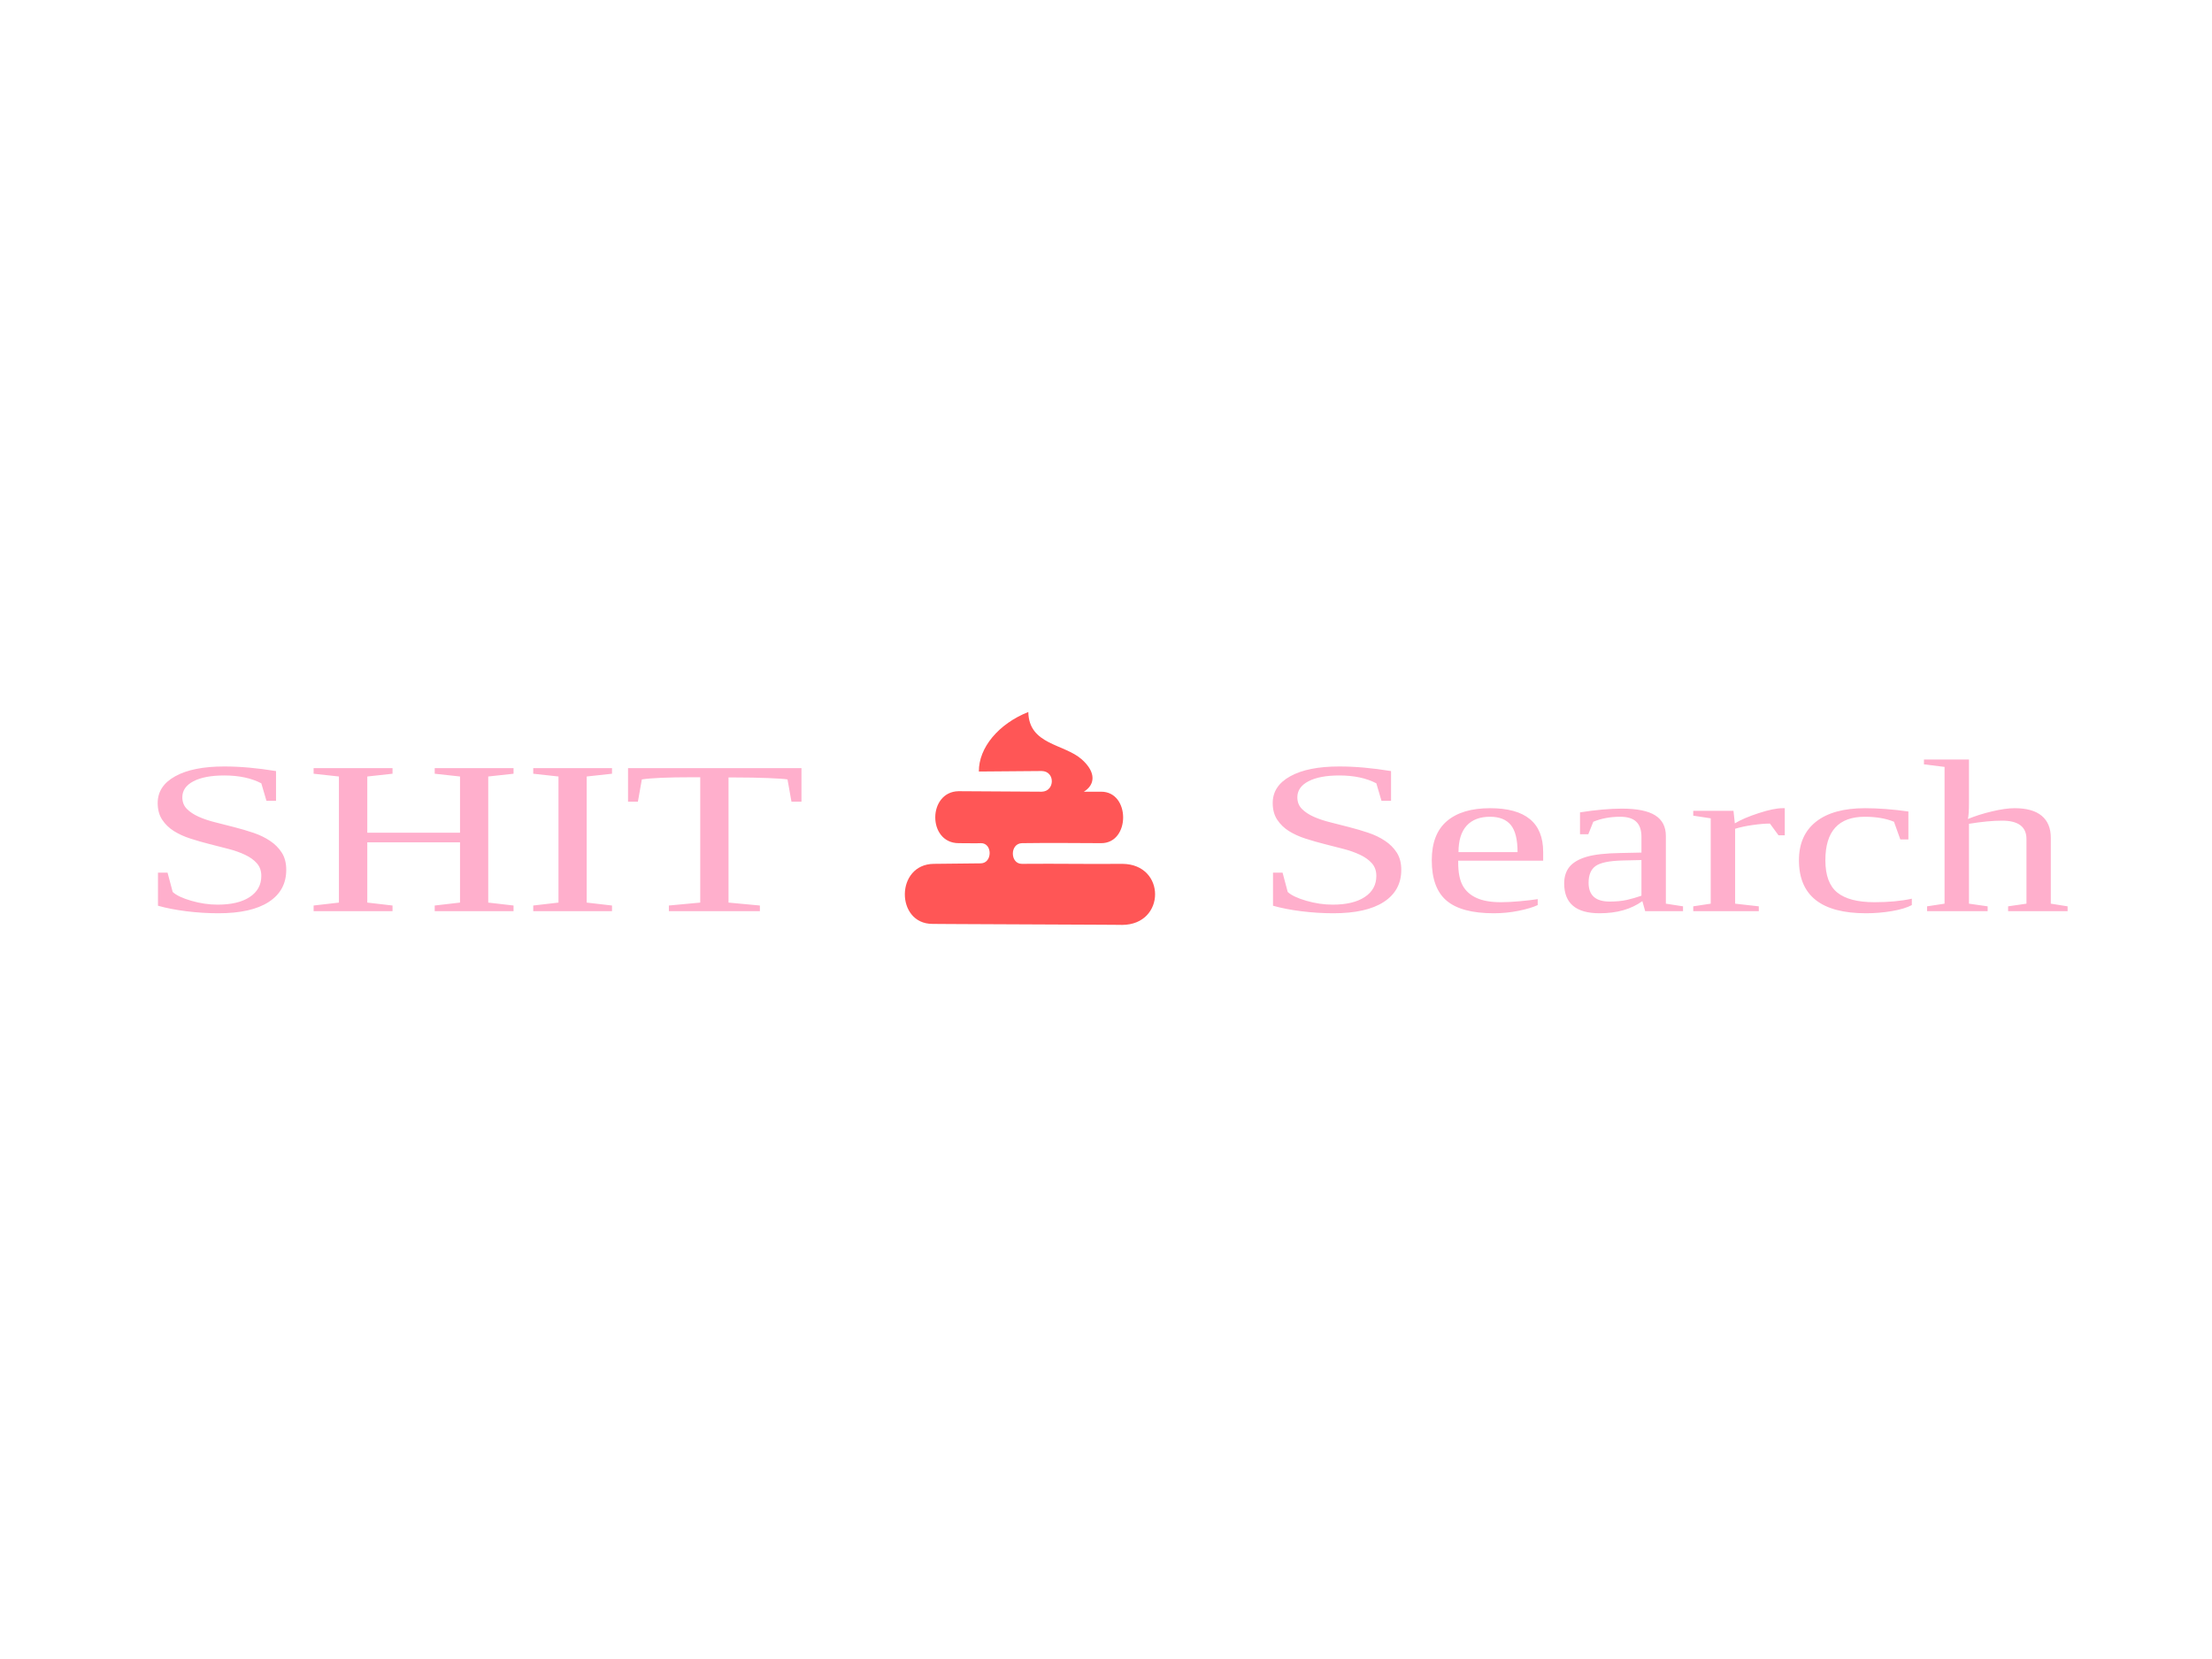
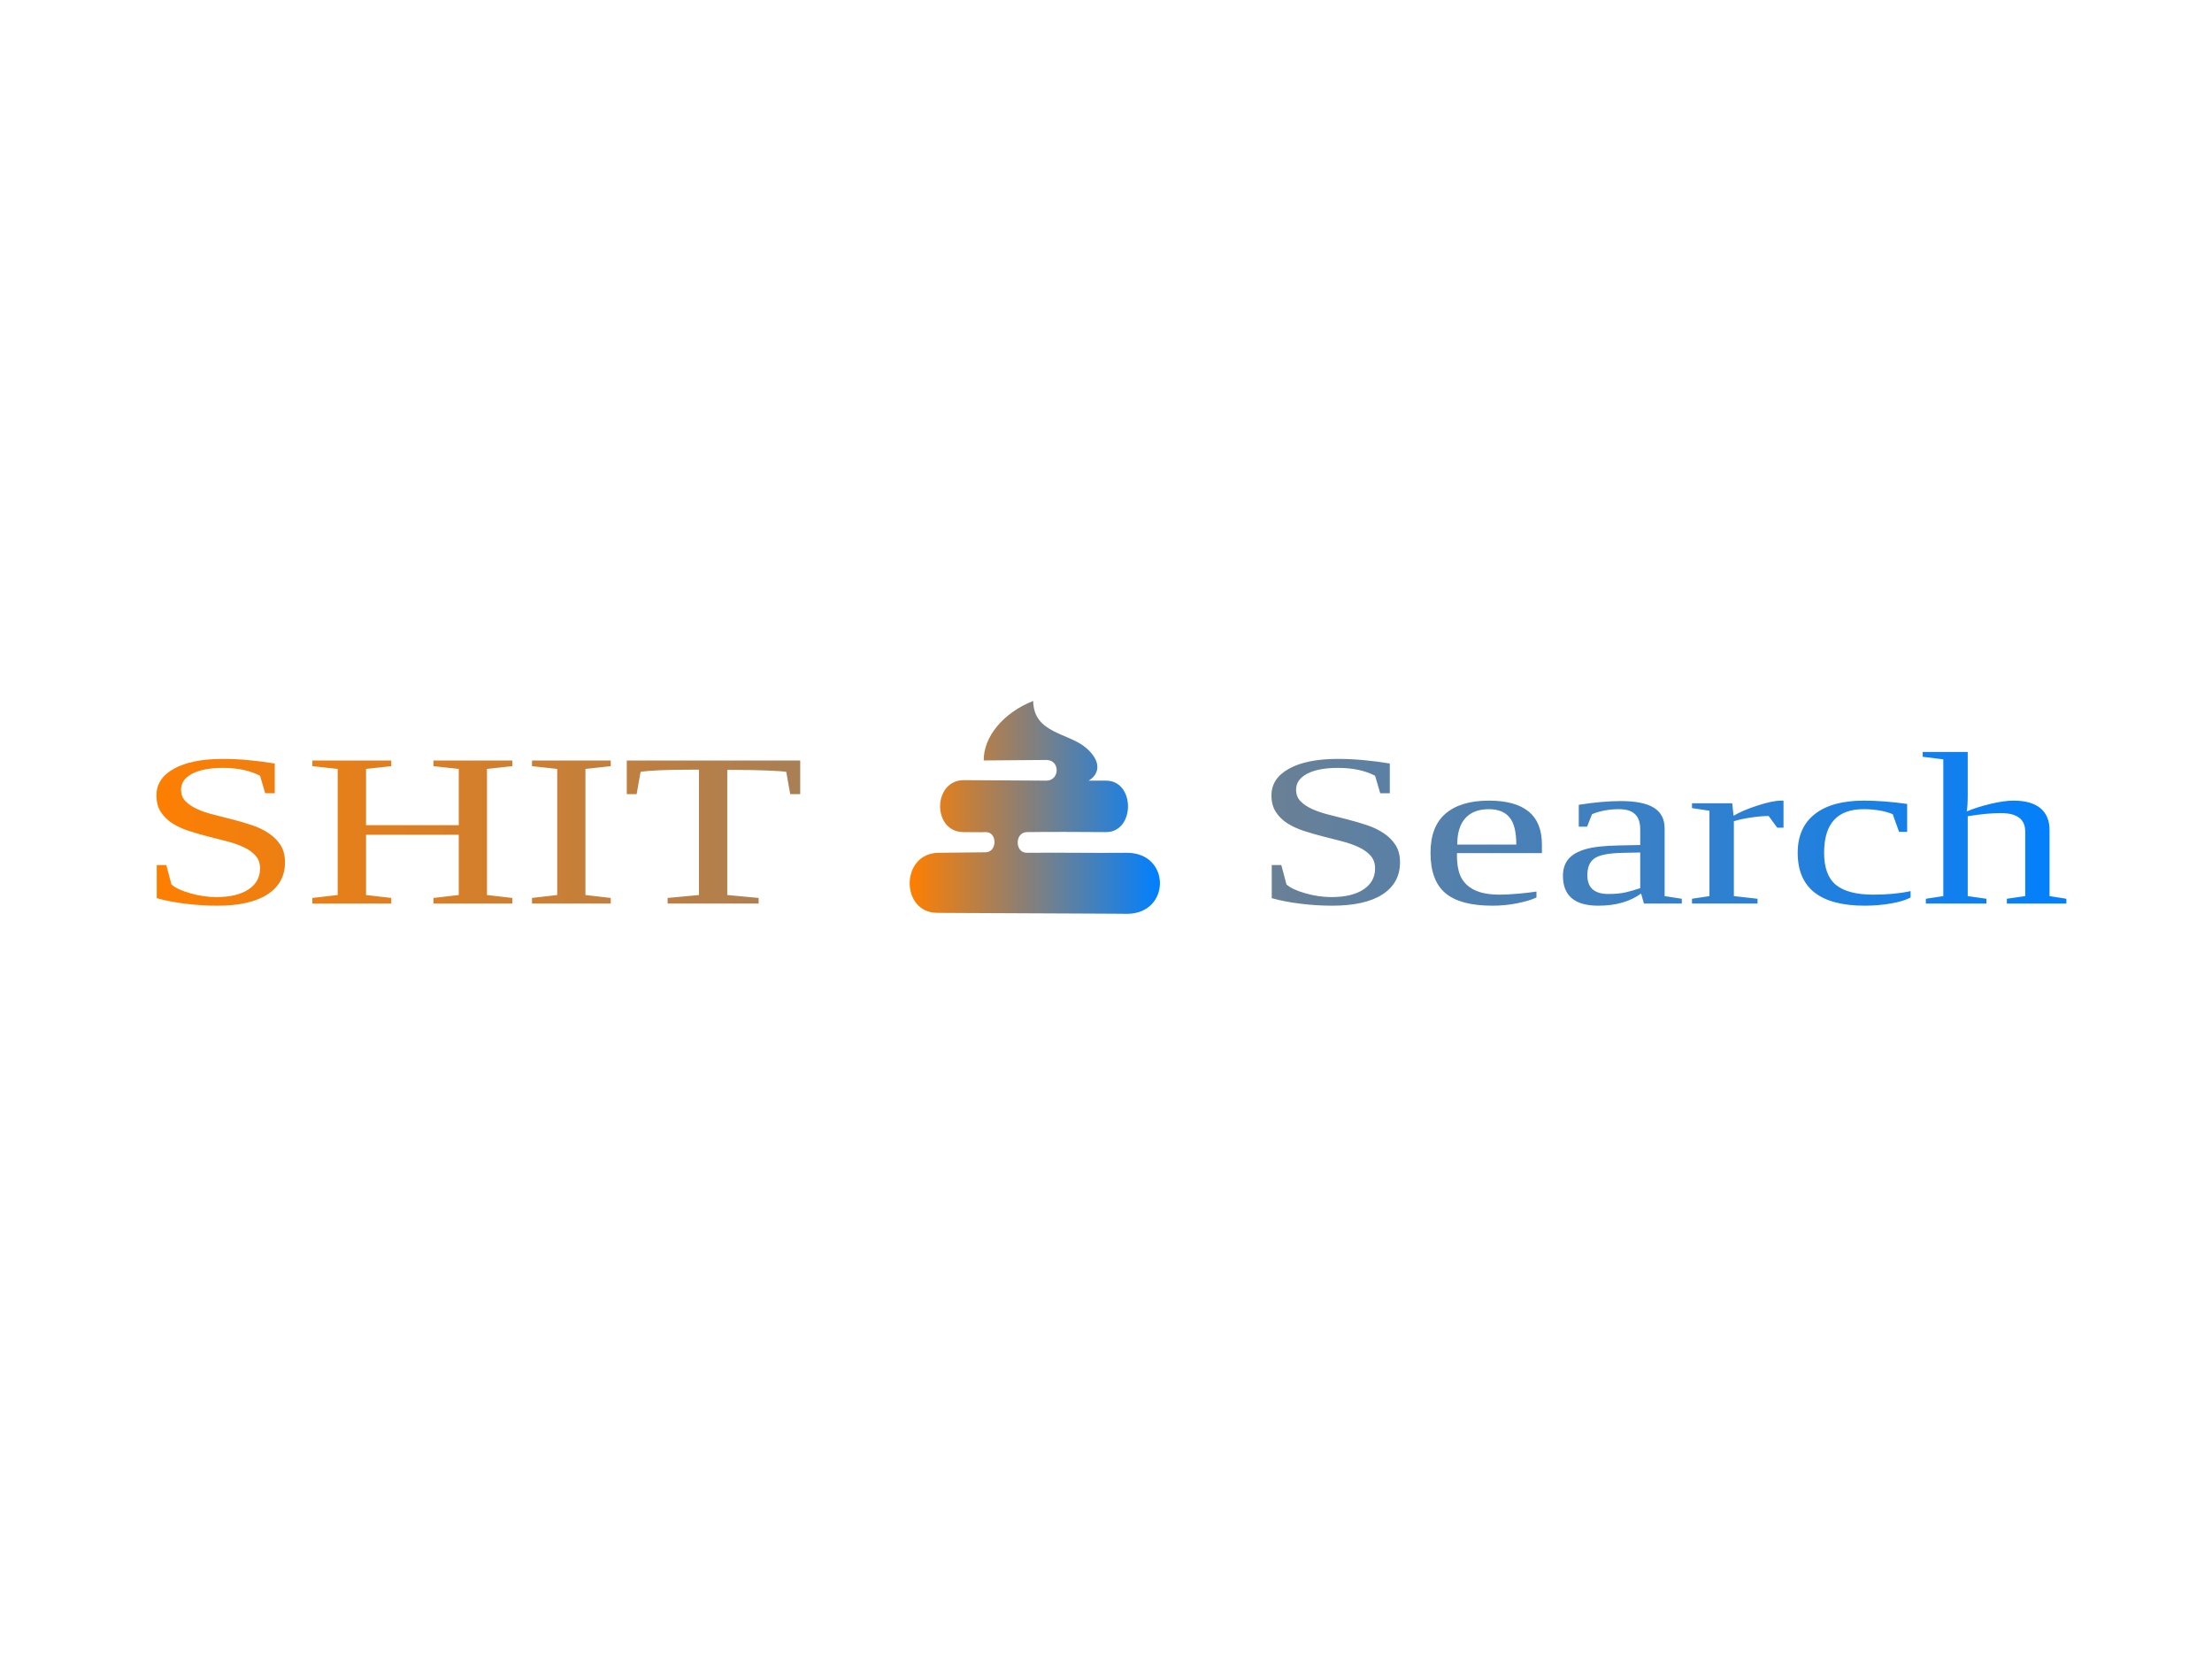
<svg xmlns="http://www.w3.org/2000/svg" width="800" height="600">
+   <defs>
+     <linearGradient y2="0" x2="1" y1="0" x1="0" id="svg_5">
+       <stop offset="0" stop-color="#ff7f00" />
+       <stop offset="1" stop-color="#0080ff" />
+     </linearGradient>
+   </defs>
  <g>
-     <rect x="-1" y="-1" width="802" height="602" id="canvas_background" fill="none" />
-     <g id="canvasGrid" display="none">
-       <rect id="svg_1" width="100%" height="100%" x="0" y="0" stroke-width="0" fill="url(#gridpattern)" />
+     <rect fill="none" id="canvas_background" height="602" width="802" y="-1" x="-1" />
+     <g display="none" id="canvasGrid">
+       <rect fill="url(#gridpattern)" stroke-width="0" y="0" x="0" height="100%" width="100%" id="svg_1" />
    </g>
  </g>
  <g>
-     <path fill="#000000" stroke="#000" stroke-width="0" stroke-opacity="null" fill-opacity="null" opacity="0.5" d="m528.687,121.845" id="svg_8" />
-     <path fill="#ff5656" stroke-width="0" stroke-opacity="null" d="m371.904,257.5c-10.728,4.257 -17.972,12.894 -17.881,21.531l22.741,-0.182c4.952,0.122 4.768,7.359 0,7.481c-10.025,-0.061 -20.051,-0.122 -30.076,-0.182c-11.187,0.182 -11.309,18.733 0,18.794c11.309,0.061 3.851,0.061 8.069,0c4.218,-0.061 4.218,7.177 0,7.299c-7.58,0.061 -9.475,0.122 -17.055,0.182c-13.877,0.152 -13.816,21.652 -0.55,21.713c-0.122,0.061 68.894,0.304 68.772,0.365c15.711,-0.122 15.833,-21.957 0,-22.078c-13.999,0.122 -22.313,-0.122 -36.312,0c-4.34,0.061 -4.463,-7.359 0,-7.481c9.536,-0.122 17.972,-0.061 28.609,0c10.637,0.061 10.637,-18.672 0,-18.611l-6.235,0c3.974,-2.433 4.646,-6.873 -0.734,-11.678c-6.449,-5.717 -19.134,-5.231 -19.348,-17.152l-0,0l0,0l-0,0z" id="svg_9" stroke="#000" />
-     <text font-style="normal" font-weight="normal" fill="#FFAFCC" stroke-width="0" stroke-opacity="null" x="57.116" y="331.276" id="svg_13" font-size="63" font-family="'Times New Roman', Times, serif" text-anchor="start" xml:space="preserve" transform="matrix(1.72808 0 0 1.25424 -48.9633 -85.9717)" stroke="#000">SHIT      Search</text>
+     <path id="svg_8" d="m528.687,121.845" opacity="0.5" fill-opacity="null" stroke-opacity="null" stroke-width="0" stroke="#000" fill="#000000" />
+     <path stroke="#000" id="svg_9" d="m373.657,253.5c-10.728,4.257 -17.972,12.894 -17.881,21.531l22.741,-0.182c4.952,0.122 4.768,7.359 0,7.481c-10.025,-0.061 -20.051,-0.122 -30.076,-0.182c-11.187,0.182 -11.309,18.733 0,18.794c11.309,0.061 3.851,0.061 8.069,0c4.218,-0.061 4.218,7.177 0,7.299c-7.58,0.061 -9.475,0.122 -17.055,0.182c-13.877,0.152 -13.816,21.652 -0.55,21.713c-0.122,0.061 68.894,0.304 68.772,0.365c15.711,-0.122 15.833,-21.957 0,-22.078c-13.999,0.122 -22.313,-0.122 -36.312,0c-4.34,0.061 -4.463,-7.359 0,-7.481c9.536,-0.122 17.972,-0.061 28.609,0c10.637,0.061 10.637,-18.672 0,-18.611l-6.235,0c3.974,-2.433 4.646,-6.873 -0.734,-11.678c-6.449,-5.717 -19.134,-5.231 -19.348,-17.152l-0,0l0,0l-0,0z" stroke-opacity="null" stroke-width="0" fill="url(#svg_5)" />
+     <text stroke="#000" transform="matrix(1.72808,0,0,1.25424,-64.9633,-147.9717) " xml:space="preserve" text-anchor="start" font-family="'Times New Roman', Times, serif" font-size="63" id="svg_13" y="378.527" x="66.114" stroke-opacity="null" stroke-width="0" fill="url(#svg_5)" font-weight="normal" font-style="normal">SHIT      Search</text>
  </g>
</svg>
